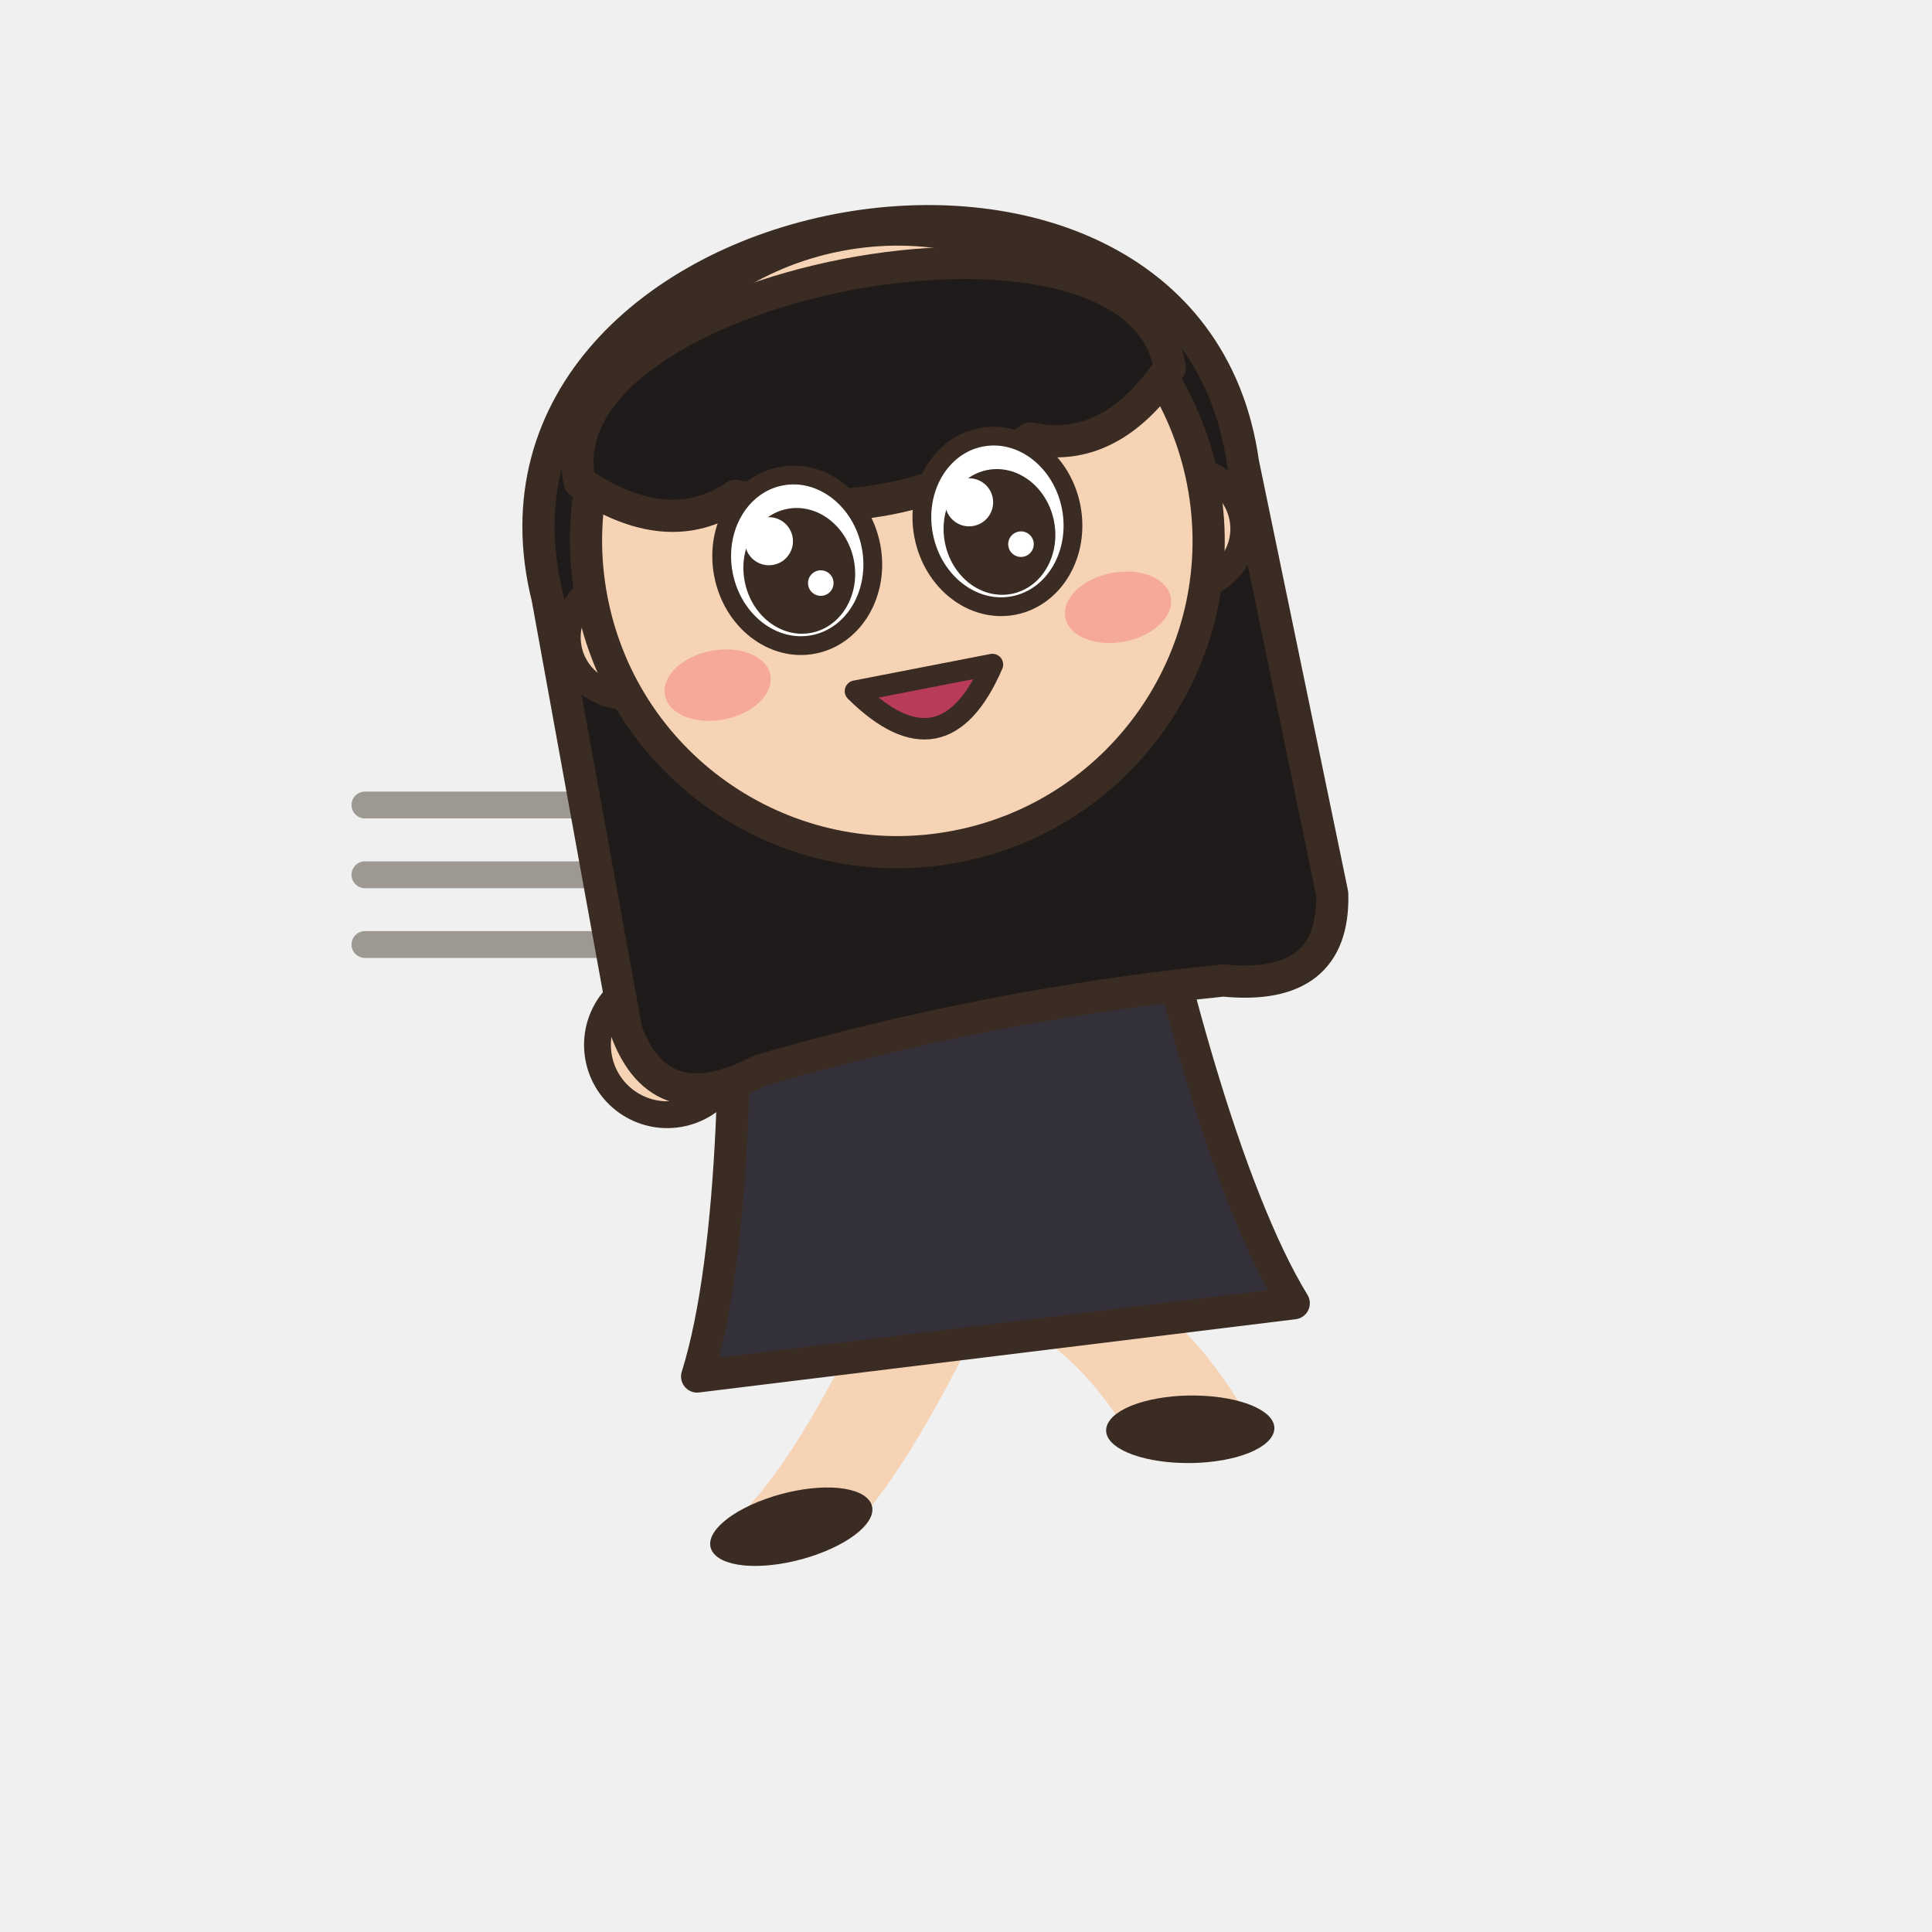
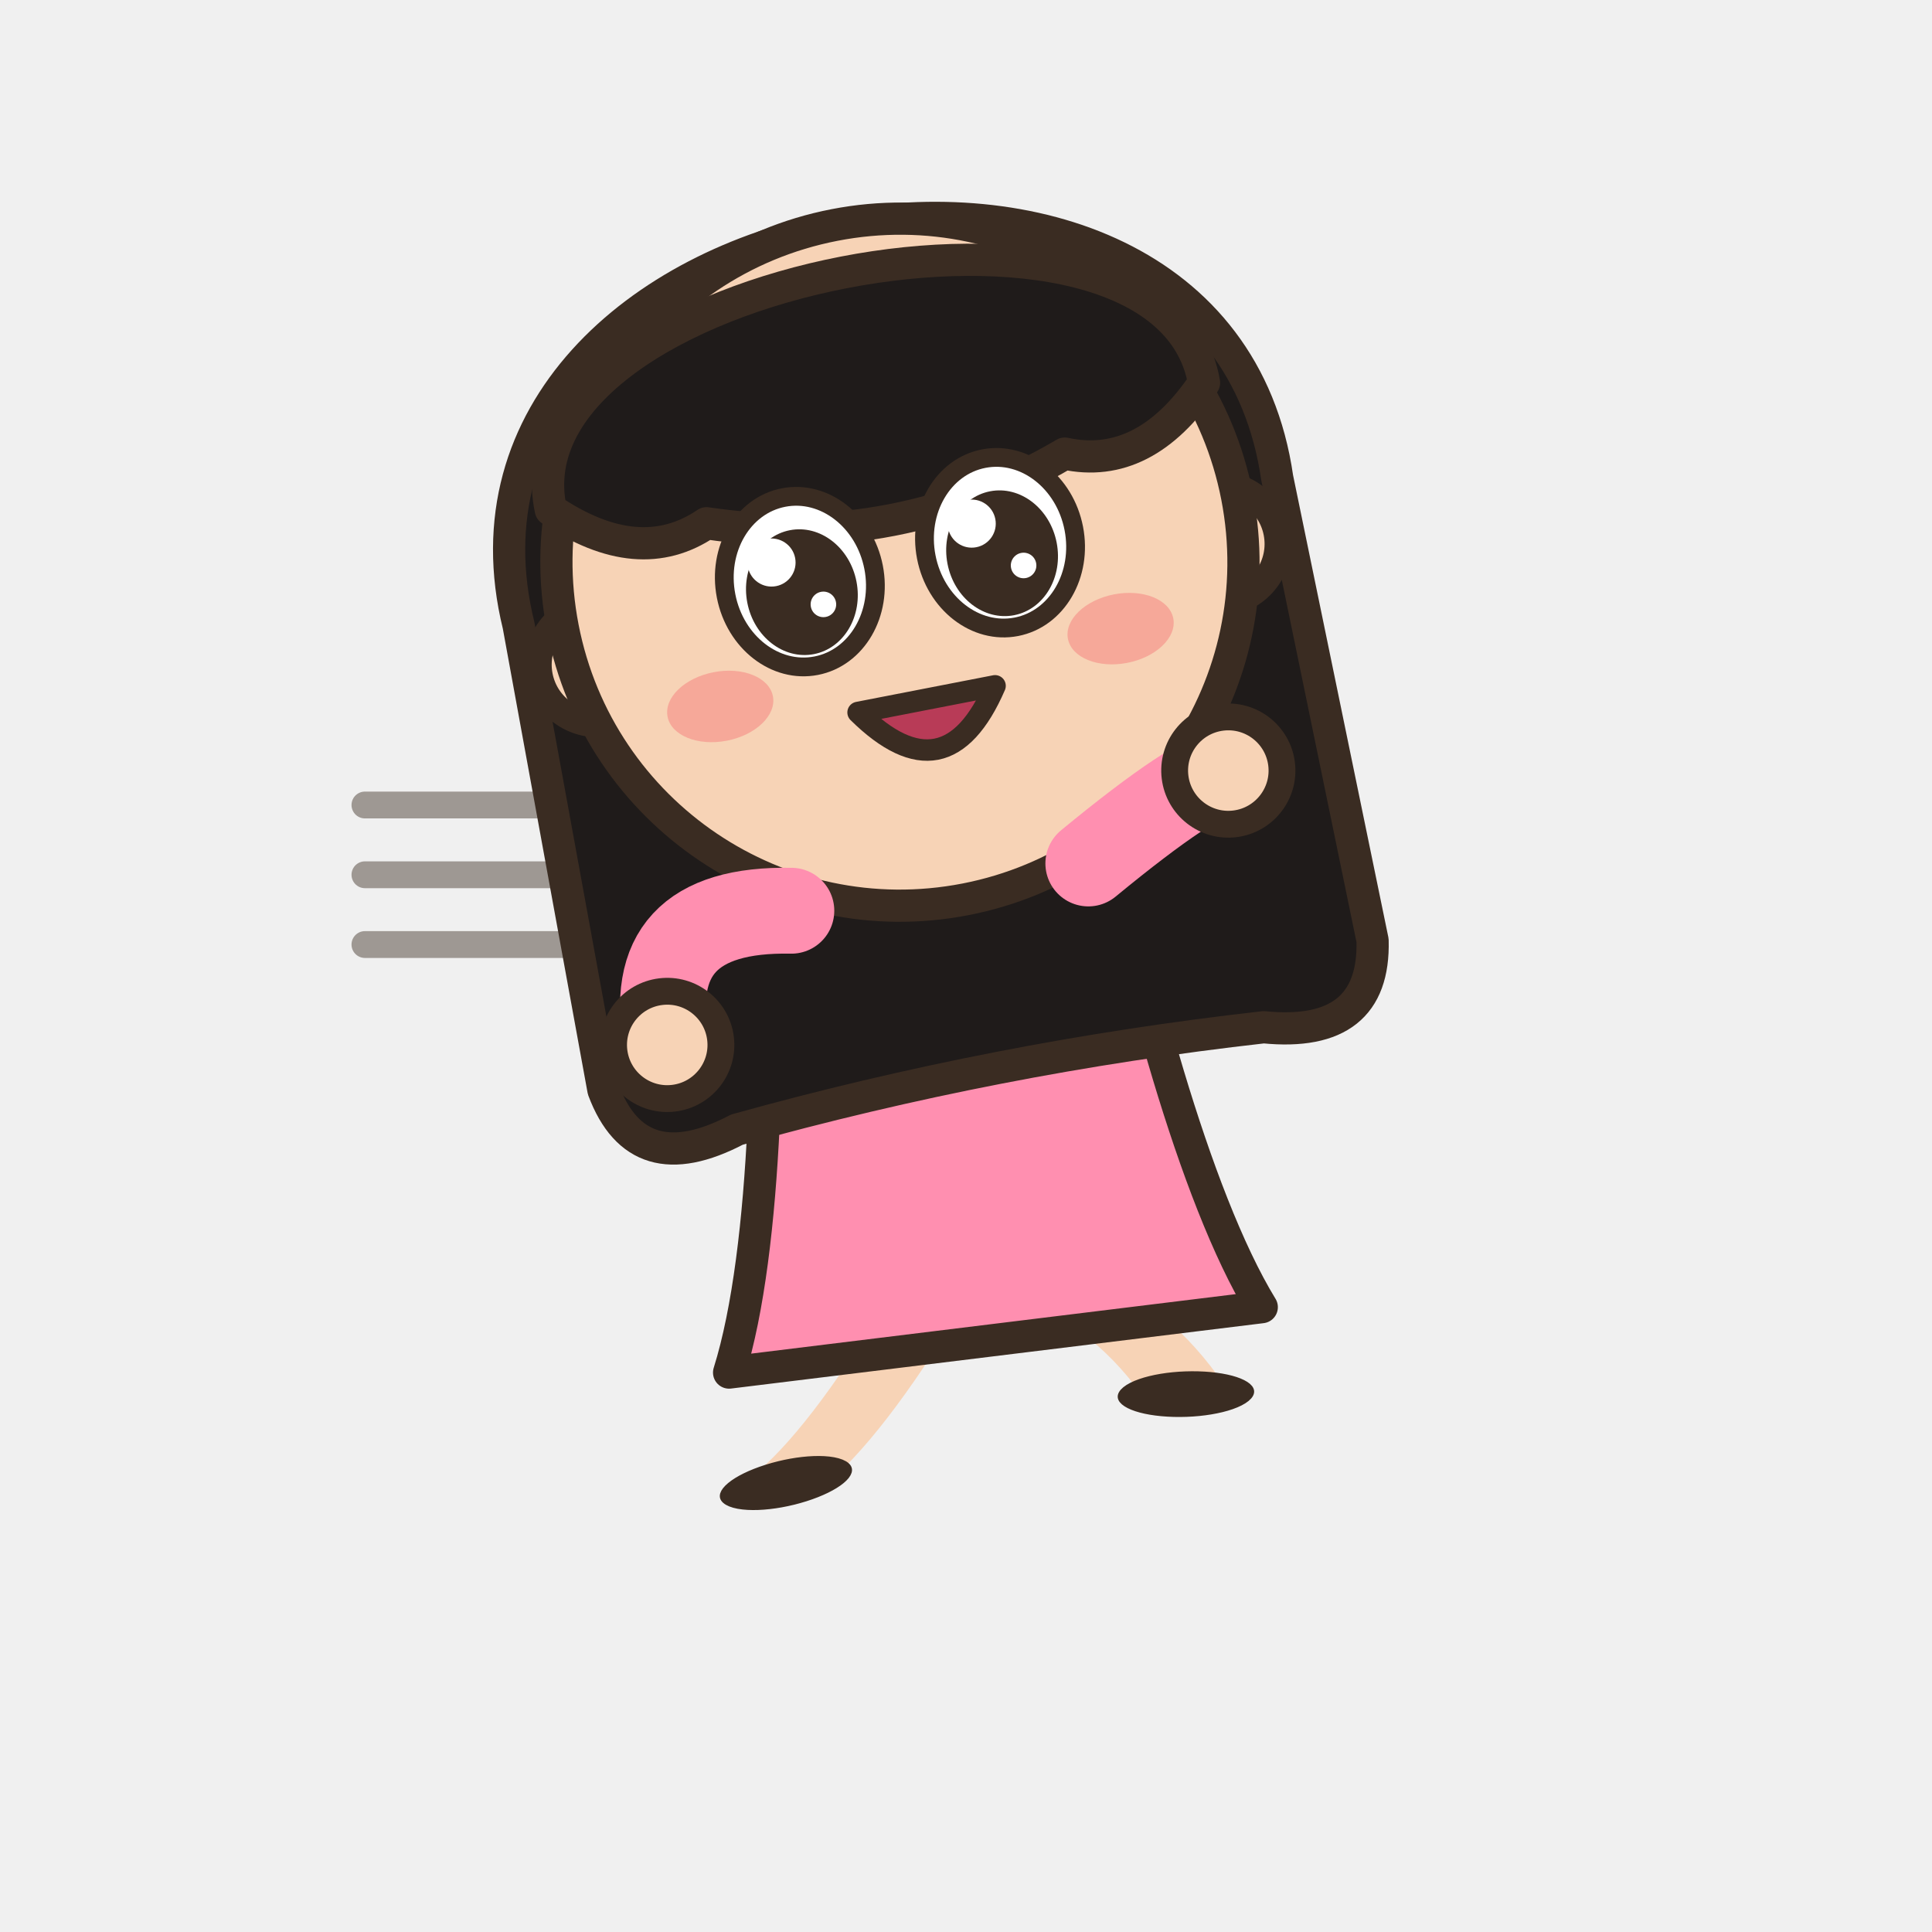
<svg xmlns="http://www.w3.org/2000/svg" viewBox="0 0 360 360" width="360" height="360">
  <path d="M 112 150 l -44 0" stroke="#3A2C22" stroke-width="5" stroke-linecap="round" opacity="0.45" />
  <path d="M 112 163 l -44 0" stroke="#3A2C22" stroke-width="5" stroke-linecap="round" opacity="0.45" />
  <path d="M 112 176 l -44 0" stroke="#3A2C22" stroke-width="5" stroke-linecap="round" opacity="0.45" />
  <g transform="rotate(-7 180 205)">
-     <g transform="translate(0 234) scale(1 0.56) translate(0 -234)">
-       <path d="M 168 250 Q 150 300 138 316" fill="none" stroke="#F7D3B6" stroke-width="22" stroke-linecap="round" />
+     <g transform="translate(0 234) scale(1 0.46) translate(0 -234)">
+       <path d="M 168 250 Q 150 300 138 316" fill="none" stroke="#F7D3B6" stroke-width="15" stroke-linecap="round" />
      <g transform="rotate(-22 138 316)">
-         <ellipse cx="138" cy="316" rx="14" ry="9" fill="#3A2C22" stroke="#3A2C22" stroke-width="4" />
+         <ellipse cx="138" cy="316" rx="11" ry="7" fill="#3A2C22" stroke="#3A2C22" stroke-width="4" />
      </g>
-       <path d="M 192 250 Q 206 266 214 300" fill="none" stroke="#F7D3B6" stroke-width="22" stroke-linecap="round" />
+       <path d="M 192 250 Q 206 266 214 300" fill="none" stroke="#F7D3B6" stroke-width="15" stroke-linecap="round" />
      <g transform="rotate(18 214 300)">
-         <ellipse cx="214" cy="300" rx="14" ry="9" fill="#3A2C22" stroke="#3A2C22" stroke-width="4" />
+         <ellipse cx="214" cy="300" rx="11" ry="7" fill="#3A2C22" stroke="#3A2C22" stroke-width="4" />
      </g>
    </g>
-     <path d="M 142 154 C 140 184, 134 228, 124 250 L 236 250 C 226 228, 220 184, 218 154 C 196 142, 164 142, 142 154 Z" fill="#343039" stroke="#3A2C22" stroke-width="6" stroke-linejoin="round" stroke-linecap="round" />
-     <path d="M 152 166 Q 124 162 126 188" fill="none" stroke="#343039" stroke-width="22" stroke-linecap="round" />
-     <circle cx="126" cy="188" r="13" fill="#F7D3B6" stroke="#3A2C22" stroke-width="5" stroke-linejoin="round" />
-     <path d="M 208 164 Q 230 150 236 150" fill="none" stroke="#343039" stroke-width="22" stroke-linecap="round" />
-     <circle cx="236" cy="150" r="13" fill="#F7D3B6" stroke="#3A2C22" stroke-width="5" stroke-linejoin="round" />
-     <g transform="rotate(-4 180 100)">
-       <path d="M 114 98 C 110 22, 250 22, 246 98 L 247 180 Q 244 198 224 192 Q 180 188 136 192 Q 116 198 113 180 Z" fill="#1F1B1A" stroke="#3A2C22" stroke-width="6" stroke-linejoin="round" stroke-linecap="round" />
-       <circle cx="127" cy="108" r="11" fill="#F7D3B6" stroke="#3A2C22" stroke-width="5" stroke-linejoin="round" stroke-linecap="round" />
-       <circle cx="233" cy="108" r="11" fill="#F7D3B6" stroke="#3A2C22" stroke-width="5" stroke-linejoin="round" stroke-linecap="round" />
-       <circle cx="180" cy="100" r="58" fill="#F7D3B6" stroke="#3A2C22" stroke-width="6" stroke-linejoin="round" stroke-linecap="round" />
-       <path d="M 124 78 C 123 40, 237 40, 236 78 Q 222 92, 208 86 Q 180 98, 152 86 Q 138 92, 124 78 Z" fill="#1F1B1A" stroke="#3A2C22" stroke-width="6" stroke-linejoin="round" stroke-linecap="round" />
-       <ellipse cx="161" cy="100" rx="14.0" ry="15.96" fill="#FFFFFF" stroke="#3A2C22" stroke-width="3.5" />
-       <ellipse cx="161" cy="102" rx="10.36" ry="11.76" fill="#3A2C22" />
-       <circle cx="156.5" cy="95.5" r="4.48" fill="#FFFFFF" />
-       <circle cx="164.5" cy="105" r="2.38" fill="#FFFFFF" />
-       <ellipse cx="199" cy="100" rx="14.0" ry="15.96" fill="#FFFFFF" stroke="#3A2C22" stroke-width="3.5" />
-       <ellipse cx="199" cy="102" rx="10.36" ry="11.76" fill="#3A2C22" />
-       <circle cx="194.5" cy="95.5" r="4.48" fill="#FFFFFF" />
-       <circle cx="202.5" cy="105" r="2.38" fill="#FFFFFF" />
-       <ellipse cx="142" cy="120" rx="10" ry="6.5" fill="#F58C86" opacity="0.6" />
-       <ellipse cx="218" cy="120" rx="10" ry="6.5" fill="#F58C86" opacity="0.6" />
-       <path d="M 167 126 Q 180 145 193 126 Z" fill="#B83B57" stroke="#3A2C22" stroke-width="4" stroke-linejoin="round" stroke-linecap="round" />
+     <path d="M 148 154 C 146 184, 140 228, 130 250 L 230 250 C 220 228, 214 184, 212 154 C 196 142, 164 142, 148 154 Z" fill="#FF8FB0" stroke="#3A2C22" stroke-width="6" stroke-linejoin="round" stroke-linecap="round" />
+     <g transform="rotate(-4 180 104)">
+       <path d="M 108 102 C 104 20, 256 20, 252 102 L 253 190 Q 250 208 230 202 Q 180 198 130 202 Q 110 208 107 190 Z" fill="#1F1B1A" stroke="#3A2C22" stroke-width="6" stroke-linejoin="round" stroke-linecap="round" />
+       <circle cx="121" cy="112" r="11" fill="#F7D3B6" stroke="#3A2C22" stroke-width="5" stroke-linejoin="round" stroke-linecap="round" />
+       <circle cx="239" cy="112" r="11" fill="#F7D3B6" stroke="#3A2C22" stroke-width="5" stroke-linejoin="round" stroke-linecap="round" />
+       <circle cx="180" cy="104" r="64" fill="#F7D3B6" stroke="#3A2C22" stroke-width="6" stroke-linejoin="round" stroke-linecap="round" />
+       <path d="M 118 82 C 117 38, 243 38, 242 82 Q 228 96, 214 90 Q 180 102, 146 90 Q 132 96, 118 82 Z" fill="#1F1B1A" stroke="#3A2C22" stroke-width="6" stroke-linejoin="round" stroke-linecap="round" />
+       <ellipse cx="161" cy="104" rx="14.0" ry="15.96" fill="#FFFFFF" stroke="#3A2C22" stroke-width="3.5" />
+       <ellipse cx="161" cy="106" rx="10.36" ry="11.76" fill="#3A2C22" />
+       <circle cx="156.5" cy="99.5" r="4.48" fill="#FFFFFF" />
+       <circle cx="164.5" cy="109" r="2.38" fill="#FFFFFF" />
+       <ellipse cx="199" cy="104" rx="14.0" ry="15.96" fill="#FFFFFF" stroke="#3A2C22" stroke-width="3.5" />
+       <ellipse cx="199" cy="106" rx="10.36" ry="11.76" fill="#3A2C22" />
+       <circle cx="194.5" cy="99.5" r="4.48" fill="#FFFFFF" />
+       <circle cx="202.5" cy="109" r="2.38" fill="#FFFFFF" />
+       <ellipse cx="142" cy="124" rx="10" ry="6.5" fill="#F58C86" opacity="0.6" />
+       <ellipse cx="218" cy="124" rx="10" ry="6.5" fill="#F58C86" opacity="0.6" />
+       <path d="M 167 130 Q 180 149 193 130 Z" fill="#B83B57" stroke="#3A2C22" stroke-width="4" stroke-linejoin="round" stroke-linecap="round" />
    </g>
+     <path d="M 152 166 Q 124 162 126 188" fill="none" stroke="#FF8FB0" stroke-width="16" stroke-linecap="round" />
+     <circle cx="126" cy="188" r="10" fill="#F7D3B6" stroke="#3A2C22" stroke-width="5" stroke-linejoin="round" />
+     <path d="M 208 164 Q 230 150 236 150" fill="none" stroke="#FF8FB0" stroke-width="16" stroke-linecap="round" />
+     <circle cx="236" cy="150" r="10" fill="#F7D3B6" stroke="#3A2C22" stroke-width="5" stroke-linejoin="round" />
  </g>
</svg>
